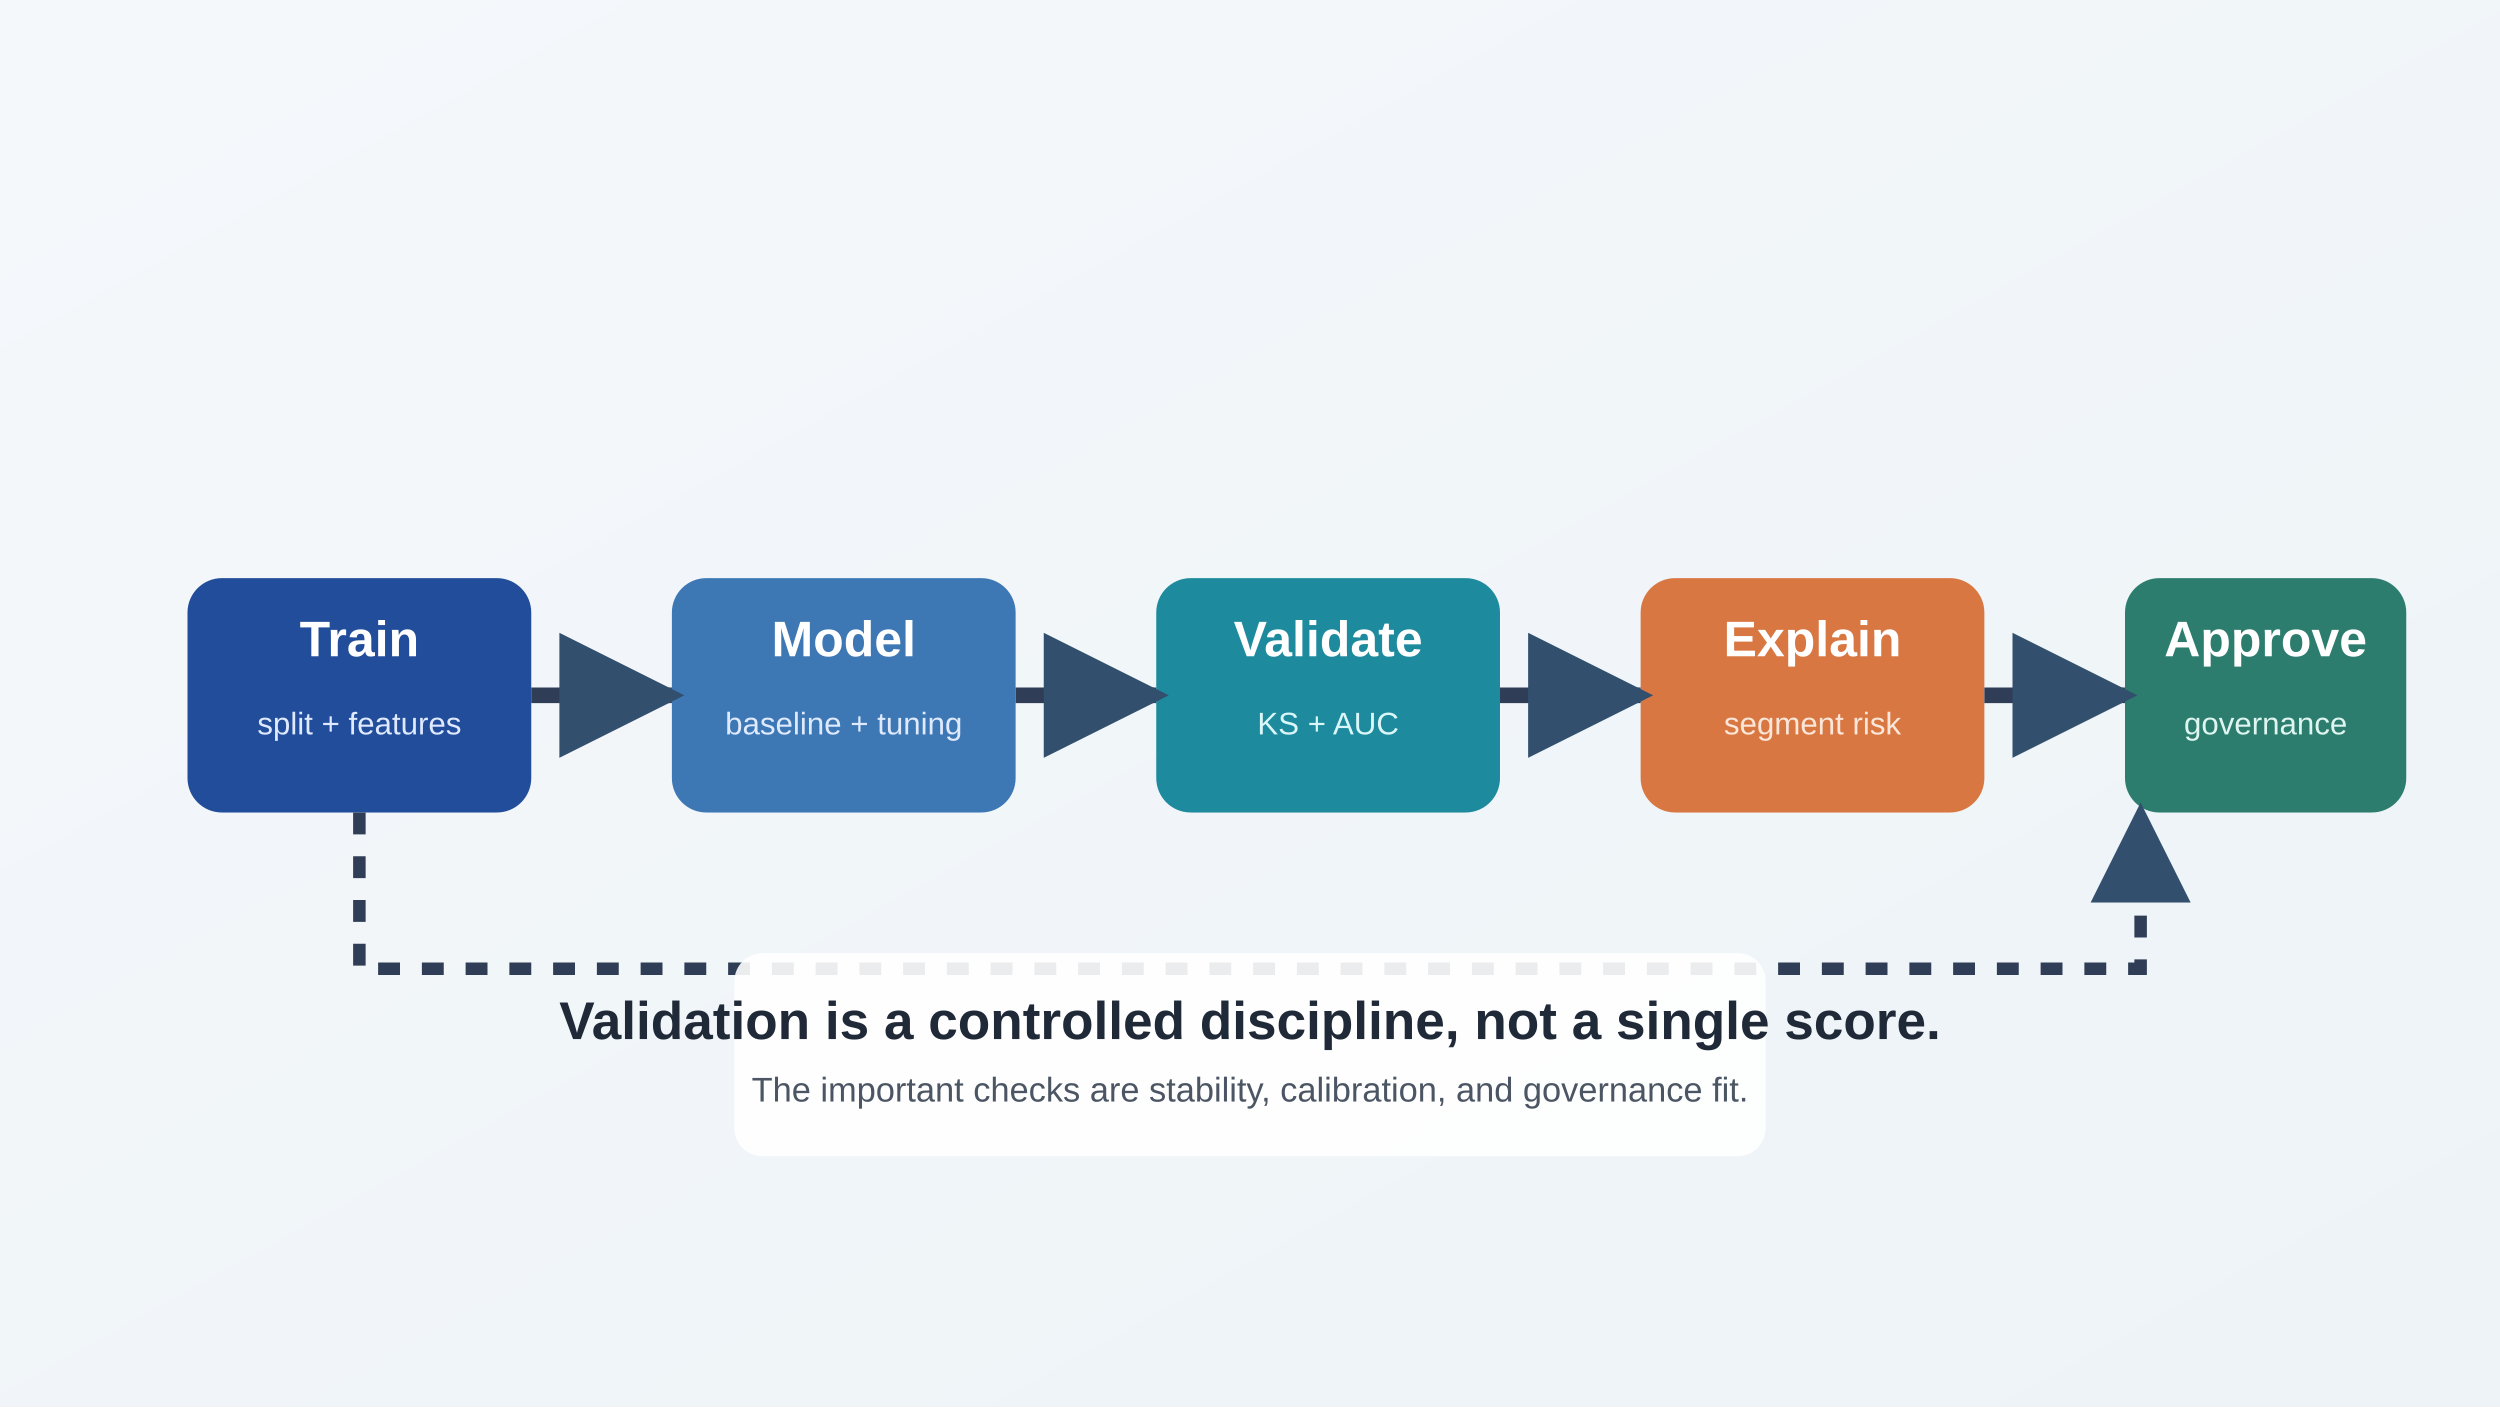
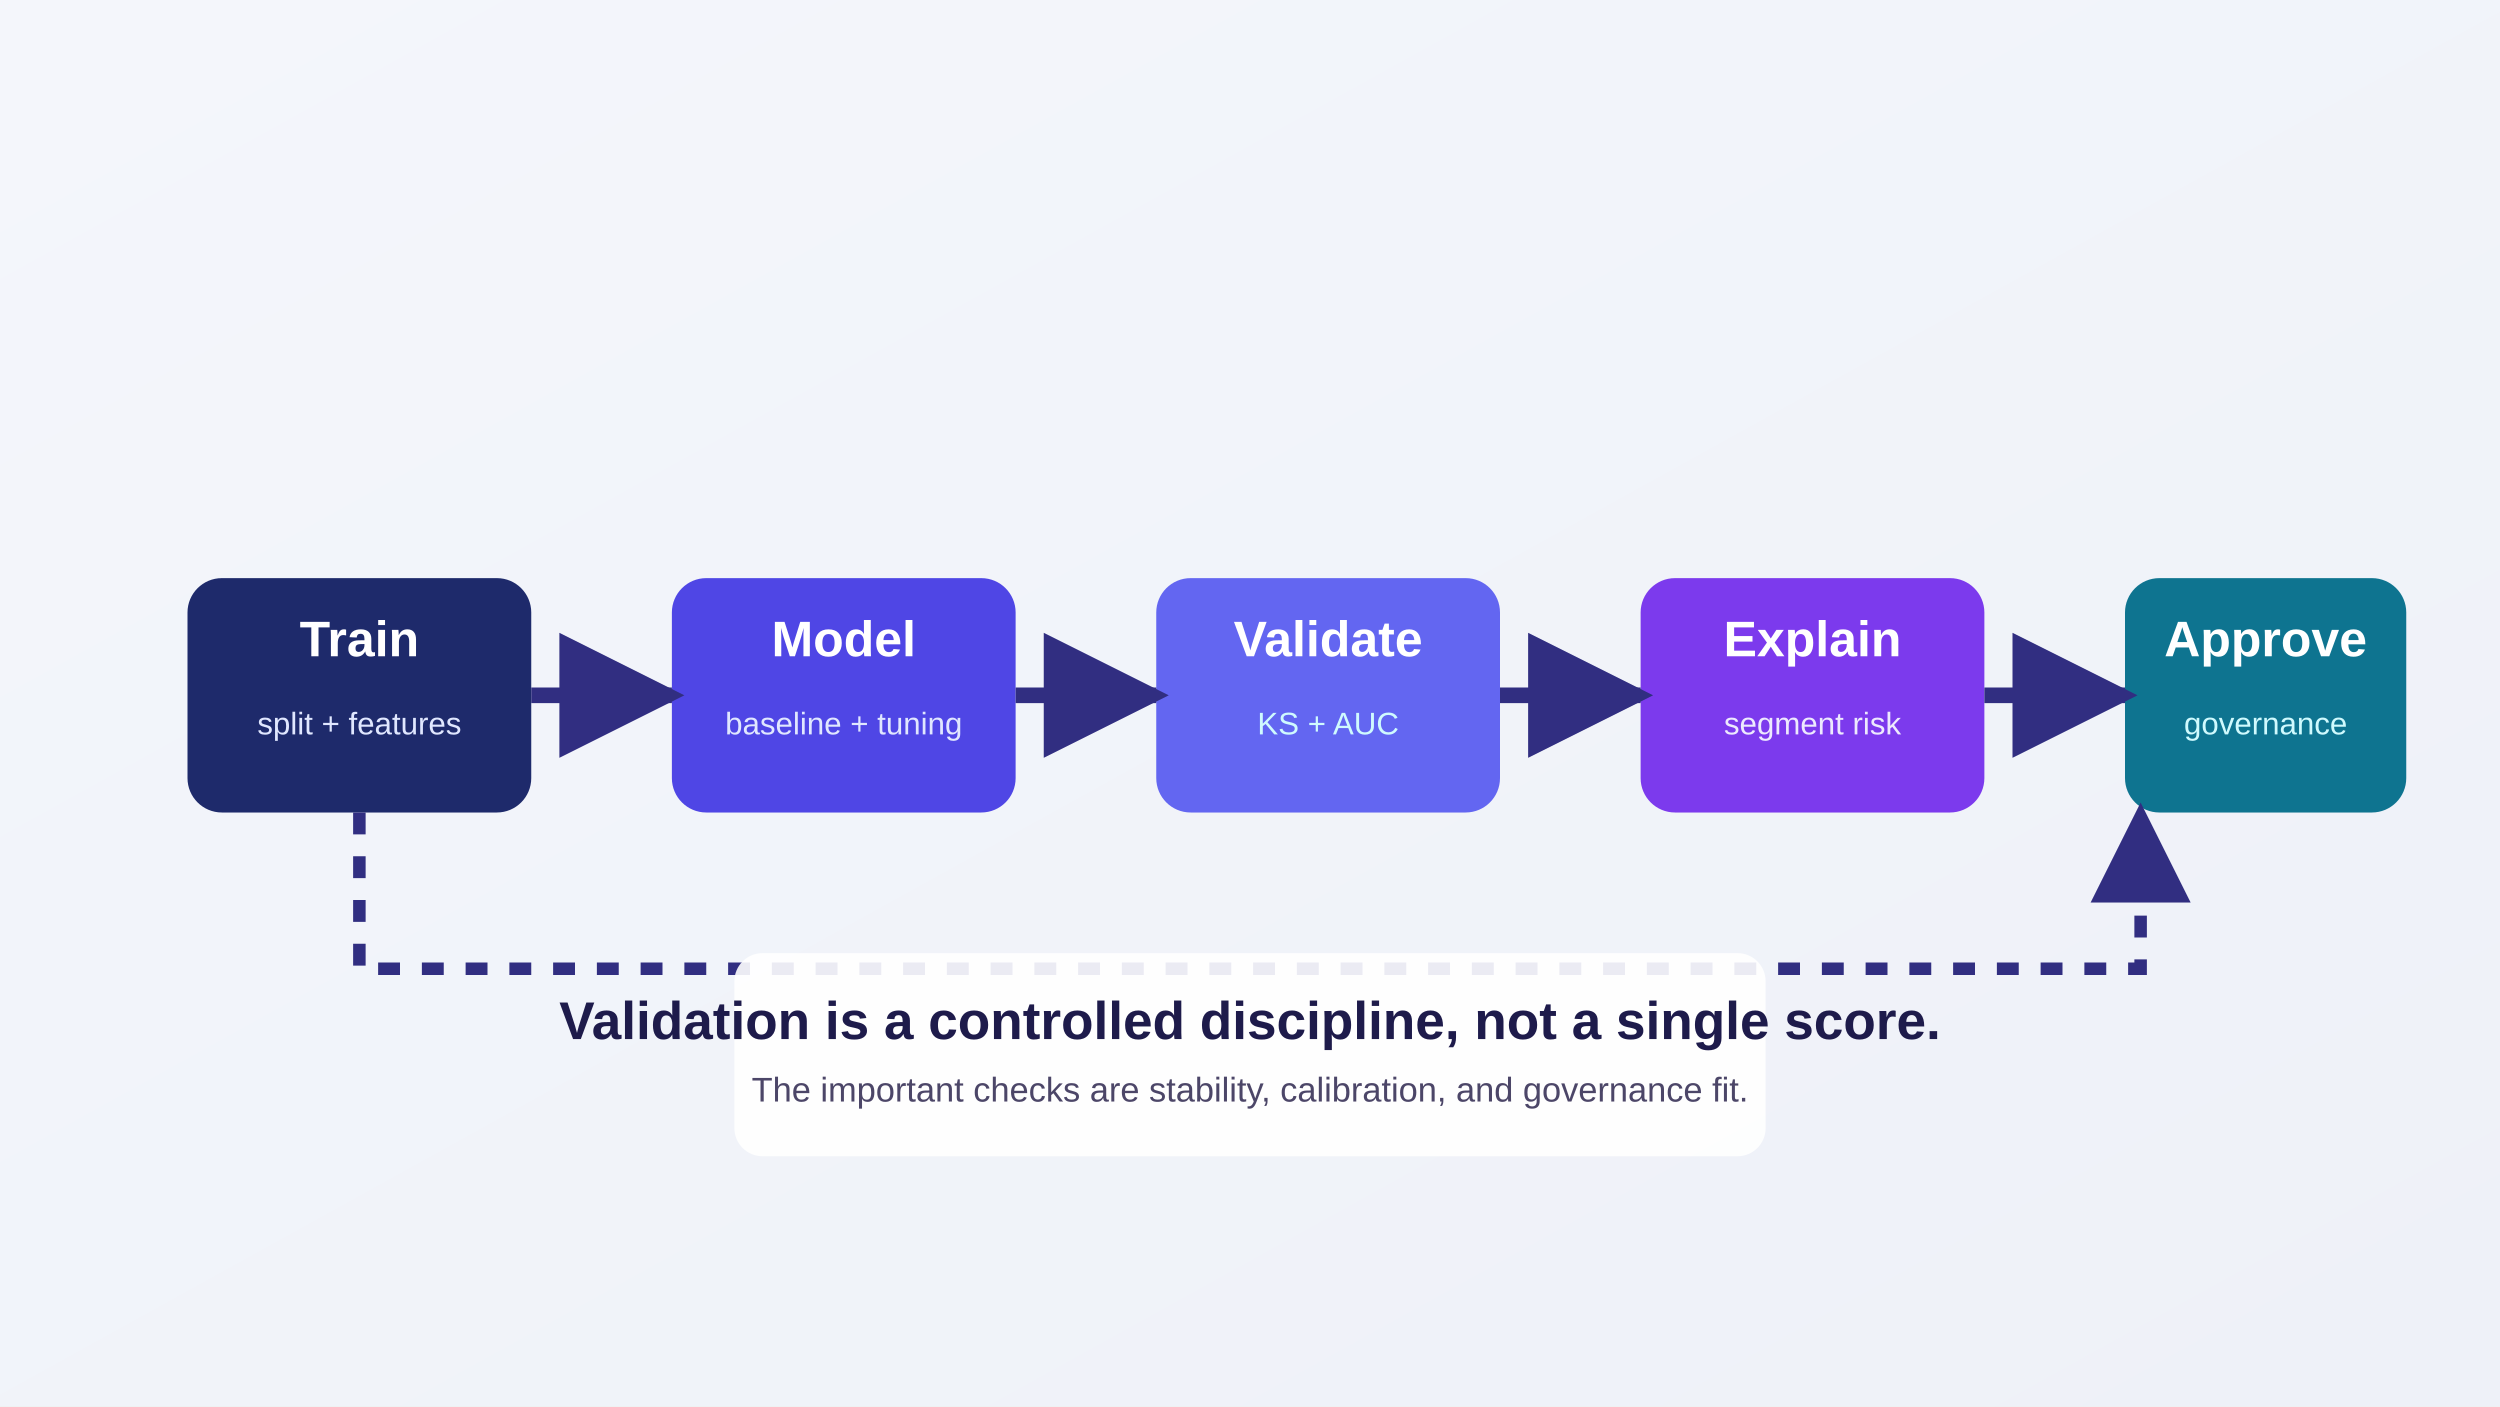
<svg xmlns="http://www.w3.org/2000/svg" viewBox="0 0 1600 900" role="img" aria-label="Model validation pipeline">
  <defs>
    <linearGradient id="bg" x1="0" x2="1" y1="0" y2="1">
-       <stop offset="0%" stop-color="#f5f8fb" />
-       <stop offset="100%" stop-color="#edf3f7" />
+       <stop offset="0%" stop-color="#F4F6FB" />
+       <stop offset="100%" stop-color="#EEF1F8" />
    </linearGradient>
    <marker id="arrow" viewBox="0 0 10 10" refX="9" refY="5" markerWidth="8" markerHeight="8" orient="auto-start-reverse">
-       <path d="M0,0 L10,5 L0,10 z" fill="#32506e" />
+       <path d="M0,0 L10,5 L0,10 z" fill="#312E81" />
    </marker>
  </defs>
  <rect width="1600" height="900" fill="url(#bg)" />
  <g font-family="Arial, Helvetica, sans-serif">
-     <rect x="120" y="370" width="220" height="150" rx="22" fill="#224d9a" />
+     <rect x="120" y="370" width="220" height="150" rx="22" fill="#1E2A6B" />
    <text x="230" y="420" text-anchor="middle" fill="#ffffff" font-size="32" font-weight="700">Train</text>
-     <text x="230" y="470" text-anchor="middle" fill="#dfe9ff" font-size="20">split + features</text>
-     <rect x="430" y="370" width="220" height="150" rx="22" fill="#3d78b5" />
+     <text x="230" y="470" text-anchor="middle" fill="#E0E7FF" font-size="20">split + features</text>
+     <rect x="430" y="370" width="220" height="150" rx="22" fill="#4F46E5" />
    <text x="540" y="420" text-anchor="middle" fill="#ffffff" font-size="32" font-weight="700">Model</text>
-     <text x="540" y="470" text-anchor="middle" fill="#dfeaff" font-size="20">baseline + tuning</text>
-     <rect x="740" y="370" width="220" height="150" rx="22" fill="#1d8a9e" />
+     <text x="540" y="470" text-anchor="middle" fill="#E0E7FF" font-size="20">baseline + tuning</text>
+     <rect x="740" y="370" width="220" height="150" rx="22" fill="#6366F1" />
    <text x="850" y="420" text-anchor="middle" fill="#ffffff" font-size="32" font-weight="700">Validate</text>
-     <text x="850" y="470" text-anchor="middle" fill="#d9f6f8" font-size="20">KS + AUC</text>
-     <rect x="1050" y="370" width="220" height="150" rx="22" fill="#d97742" />
+     <text x="850" y="470" text-anchor="middle" fill="#CFFAFE" font-size="20">KS + AUC</text>
+     <rect x="1050" y="370" width="220" height="150" rx="22" fill="#7C3AED" />
    <text x="1160" y="420" text-anchor="middle" fill="#ffffff" font-size="32" font-weight="700">Explain</text>
-     <text x="1160" y="470" text-anchor="middle" fill="#fbe7d9" font-size="20">segment risk</text>
-     <rect x="1360" y="370" width="180" height="150" rx="22" fill="#2d7d6f" />
+     <text x="1160" y="470" text-anchor="middle" fill="#EDE9FE" font-size="20">segment risk</text>
+     <rect x="1360" y="370" width="180" height="150" rx="22" fill="#0E7490" />
    <text x="1450" y="420" text-anchor="middle" fill="#ffffff" font-size="32" font-weight="700">Approve</text>
-     <text x="1450" y="470" text-anchor="middle" fill="#dff5f0" font-size="20">governance</text>
-     <path d="M340 445 H430" stroke="#2f3d56" stroke-width="10" fill="none" marker-end="url(#arrow)" />
-     <path d="M650 445 H740" stroke="#2f3d56" stroke-width="10" fill="none" marker-end="url(#arrow)" />
-     <path d="M960 445 H1050" stroke="#2f3d56" stroke-width="10" fill="none" marker-end="url(#arrow)" />
-     <path d="M1270 445 H1360" stroke="#2f3d56" stroke-width="10" fill="none" marker-end="url(#arrow)" />
-     <path d="M230 520 V620 H1370 V520" fill="none" stroke="#2f3d56" stroke-width="8" stroke-dasharray="14 14" marker-end="url(#arrow)" />
+     <text x="1450" y="470" text-anchor="middle" fill="#CFFAFE" font-size="20">governance</text>
+     <path d="M340 445 H430" stroke="#312E81" stroke-width="10" fill="none" marker-end="url(#arrow)" />
+     <path d="M650 445 H740" stroke="#312E81" stroke-width="10" fill="none" marker-end="url(#arrow)" />
+     <path d="M960 445 H1050" stroke="#312E81" stroke-width="10" fill="none" marker-end="url(#arrow)" />
+     <path d="M1270 445 H1360" stroke="#312E81" stroke-width="10" fill="none" marker-end="url(#arrow)" />
+     <path d="M230 520 V620 H1370 V520" fill="none" stroke="#312E81" stroke-width="8" stroke-dasharray="14 14" marker-end="url(#arrow)" />
    <rect x="470" y="610" width="660" height="130" rx="18" fill="#ffffff" opacity="0.9" />
-     <text x="800" y="665" text-anchor="middle" fill="#1f2937" font-size="34" font-weight="700">Validation is a controlled discipline, not a single score.</text>
-     <text x="800" y="705" text-anchor="middle" fill="#4b5563" font-size="22">The important checks are stability, calibration, and governance fit.</text>
+     <text x="800" y="665" text-anchor="middle" fill="#1E1B4B" font-size="34" font-weight="700">Validation is a controlled discipline, not a single score.</text>
+     <text x="800" y="705" text-anchor="middle" fill="#4C4668" font-size="22">The important checks are stability, calibration, and governance fit.</text>
  </g>
</svg>
